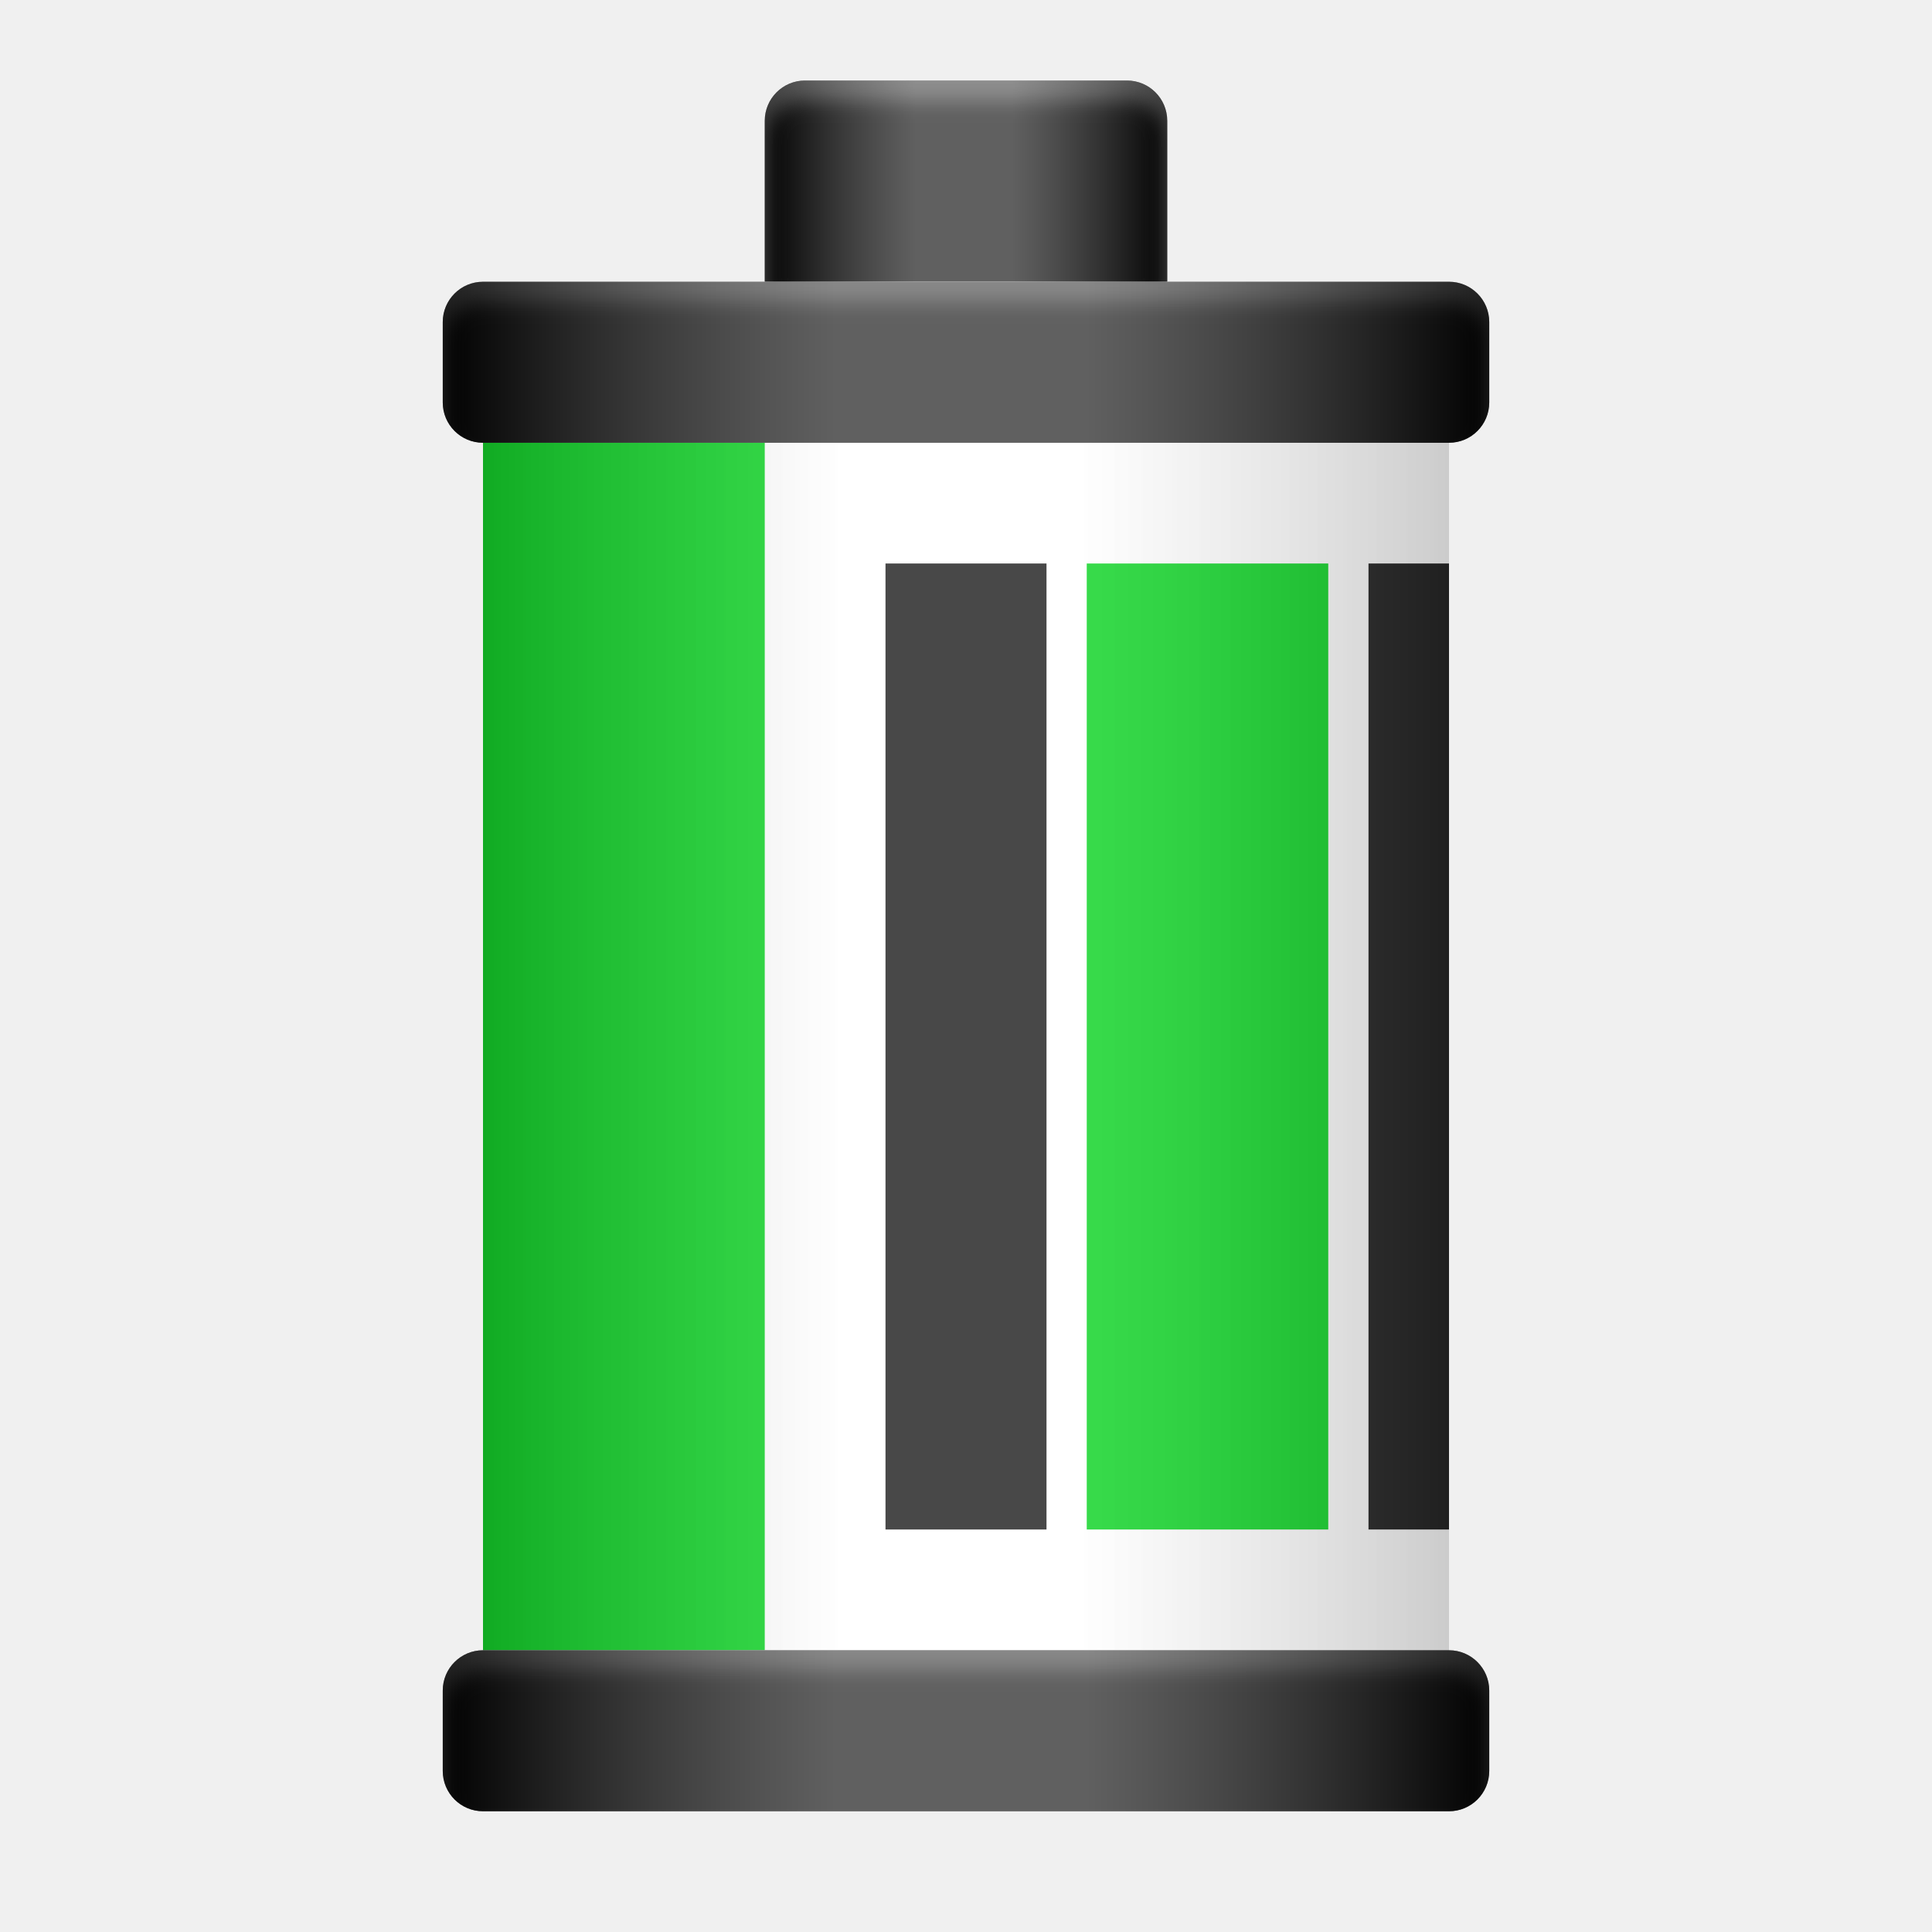
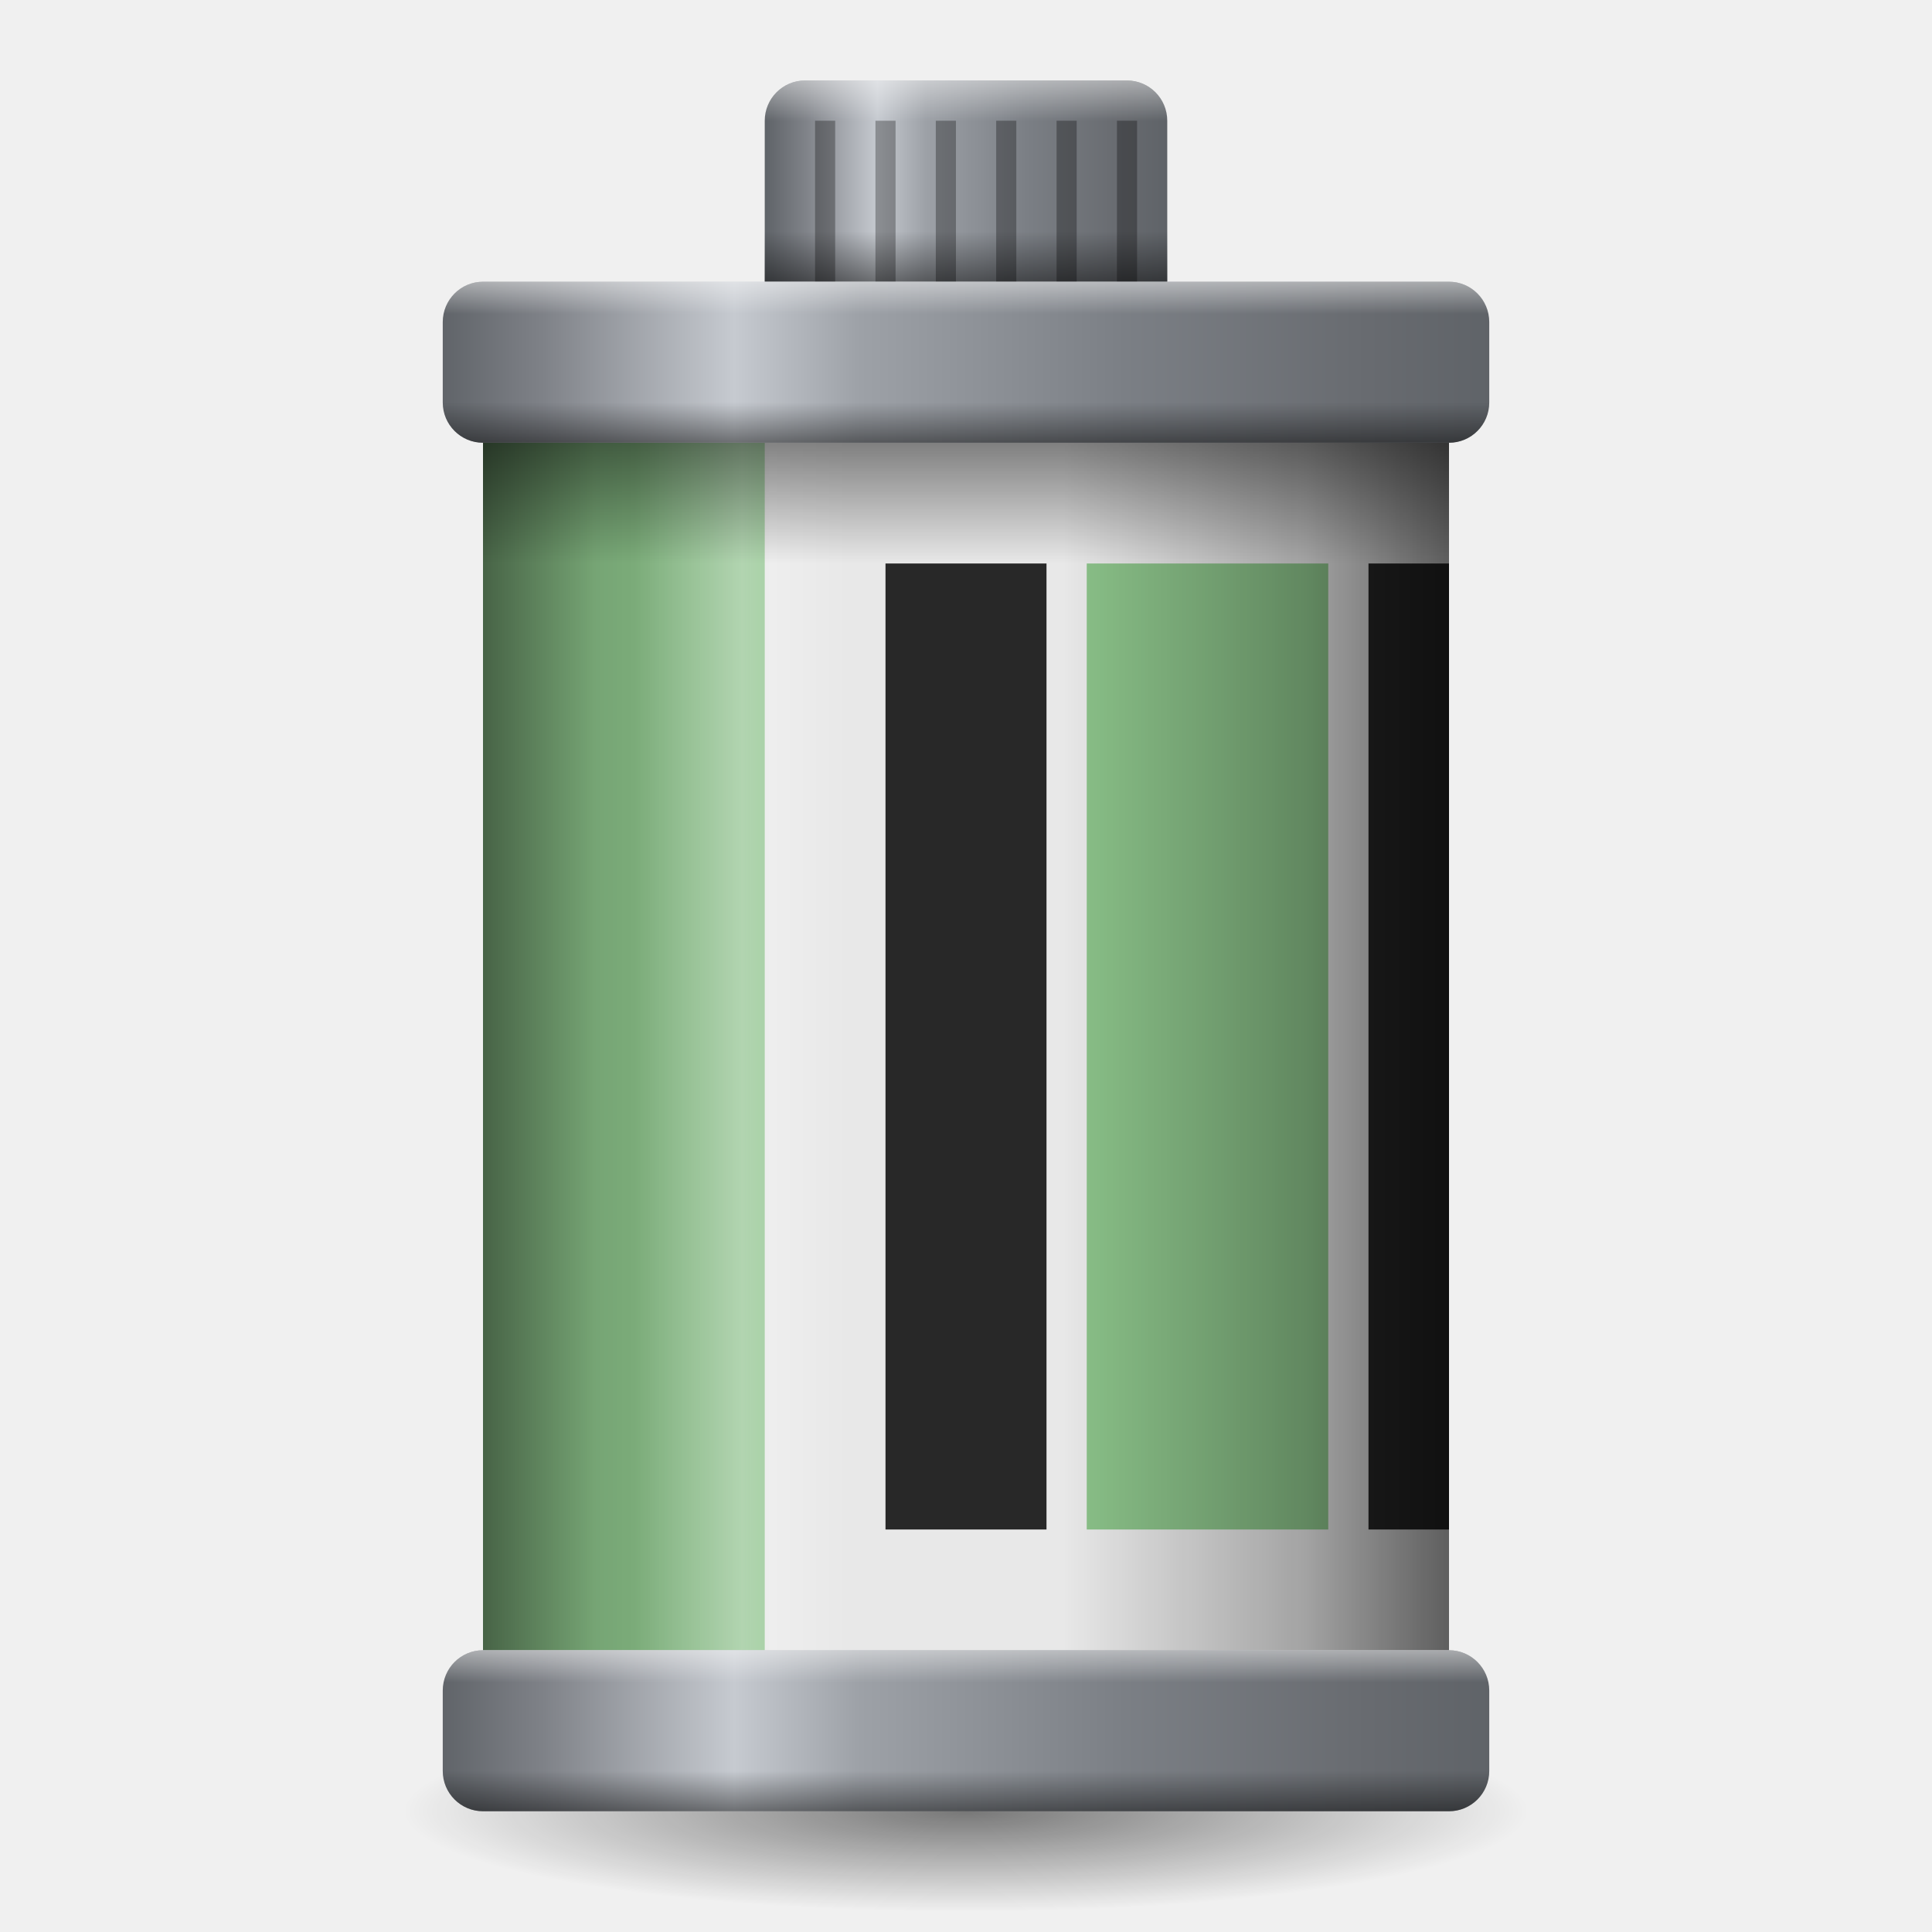
<svg xmlns="http://www.w3.org/2000/svg" width="48" height="48" viewBox="0 0 48 48" fill="none">
-   <g filter="url(#filter0_i_235_407)">
-     <path d="M19 3C19 2.448 19.448 2 20 2H28C28.552 2 29 2.448 29 3V7H19V3Z" fill="black" />
-   </g>
-   <rect x="12" y="11" width="24" height="30" fill="white" />
-   <rect x="12" y="11" width="7" height="30" fill="#15D62C" />
+   <ellipse cx="24" cy="45" rx="14" ry="2.5" fill="url(#oni-ground)" />
+   <path d="M19 3C19 2.448 19.448 2 20 2H28C28.552 2 29 2.448 29 3V7H19V3Z" fill="url(#oni-metal)" />
+   <path d="M20.5 3V7M22 3V7M23.5 3V7M25 3V7M26.5 3V7M28 3V7" stroke="#000000" stroke-opacity="0.3" stroke-width="0.5" />
+   <path d="M19 3C19 2.448 19.448 2 20 2H28C28.552 2 29 2.448 29 3V7H19V3Z" fill="url(#oni-roll)" />
+   <rect x="12" y="11" width="24" height="30" fill="#E8E8E8" />
+   <rect x="12" y="11" width="7" height="30" fill="#8BC289" />
  <rect x="22" y="14" width="4" height="24" fill="#282828" />
-   <rect x="27" y="14" width="6" height="24" fill="#15D62C" />
+   <rect x="27" y="14" width="6" height="24" fill="#8BC289" />
  <rect x="34" y="14" width="2" height="24" fill="#282828" />
-   <g filter="url(#filter1_i_235_407)">
-     <path d="M11 8C11 7.448 11.448 7 12 7H36C36.552 7 37 7.448 37 8V10C37 10.552 36.552 11 36 11H12C11.448 11 11 10.552 11 10V8Z" fill="black" />
-     <path d="M11 42C11 41.448 11.448 41 12 41H36C36.552 41 37 41.448 37 42V44C37 44.552 36.552 45 36 45H12C11.448 45 11 44.552 11 44V42Z" fill="black" />
-   </g>
-   <g opacity="0.5" filter="url(#filter2_i_235_407)">
-     <path d="M19 3C19 2.448 19.448 2 20 2H28C28.552 2 29 2.448 29 3V7H19V3Z" fill="url(#paint0_linear_235_407)" />
-   </g>
-   <rect opacity="0.2" x="12" y="11" width="24" height="30" fill="url(#paint1_linear_235_407)" />
-   <g opacity="0.5">
-     <path d="M11 8C11 7.448 11.448 7 12 7H36C36.552 7 37 7.448 37 8V10C37 10.552 36.552 11 36 11H12C11.448 11 11 10.552 11 10V8Z" fill="url(#paint2_linear_235_407)" />
-     <path d="M11 42C11 41.448 11.448 41 12 41H36C36.552 41 37 41.448 37 42V44C37 44.552 36.552 45 36 45H12C11.448 45 11 44.552 11 44V42Z" fill="url(#paint3_linear_235_407)" />
-   </g>
+   <rect x="12" y="11" width="24" height="30" fill="url(#oni-round)" />
+   <rect x="12" y="11" width="24" height="30" fill="url(#oni-gleam)" />
+   <rect x="12" y="11" width="24" height="3" fill="url(#oni-under)" />
+   <path d="M11 8C11 7.448 11.448 7 12 7H36C36.552 7 37 7.448 37 8V10C37 10.552 36.552 11 36 11H12C11.448 11 11 10.552 11 10V8Z" fill="url(#oni-metal)" />
+   <path d="M11 42C11 41.448 11.448 41 12 41H36C36.552 41 37 41.448 37 42V44C37 44.552 36.552 45 36 45H12C11.448 45 11 44.552 11 44V42Z" fill="url(#oni-metal)" />
+   <path d="M11 8C11 7.448 11.448 7 12 7H36C36.552 7 37 7.448 37 8V10C37 10.552 36.552 11 36 11H12C11.448 11 11 10.552 11 10V8Z" fill="url(#oni-roll)" />
+   <path d="M11 42C11 41.448 11.448 41 12 41H36C36.552 41 37 41.448 37 42V44C37 44.552 36.552 45 36 45H12C11.448 45 11 44.552 11 44V42Z" fill="url(#oni-roll)" />
  <defs>
-     <filter id="filter0_i_235_407" x="19" y="2" width="10" height="5.5" filterUnits="userSpaceOnUse" color-interpolation-filters="sRGB">
-       <feFlood flood-opacity="0" result="BackgroundImageFix" />
-       <feBlend mode="normal" in="SourceGraphic" in2="BackgroundImageFix" result="shape" />
-       <feColorMatrix in="SourceAlpha" type="matrix" values="0 0 0 0 0 0 0 0 0 0 0 0 0 0 0 0 0 0 127 0" result="hardAlpha" />
-       <feOffset dy="0.5" />
-       <feGaussianBlur stdDeviation="0.25" />
-       <feComposite in2="hardAlpha" operator="arithmetic" k2="-1" k3="1" />
-       <feColorMatrix type="matrix" values="0 0 0 0 1 0 0 0 0 1 0 0 0 0 1 0 0 0 0.25 0" />
-       <feBlend mode="normal" in2="shape" result="effect1_innerShadow_235_407" />
-     </filter>
-     <filter id="filter1_i_235_407" x="11" y="7" width="26" height="38.5" filterUnits="userSpaceOnUse" color-interpolation-filters="sRGB">
-       <feFlood flood-opacity="0" result="BackgroundImageFix" />
-       <feBlend mode="normal" in="SourceGraphic" in2="BackgroundImageFix" result="shape" />
-       <feColorMatrix in="SourceAlpha" type="matrix" values="0 0 0 0 0 0 0 0 0 0 0 0 0 0 0 0 0 0 127 0" result="hardAlpha" />
-       <feOffset dy="0.5" />
-       <feGaussianBlur stdDeviation="0.25" />
-       <feComposite in2="hardAlpha" operator="arithmetic" k2="-1" k3="1" />
-       <feColorMatrix type="matrix" values="0 0 0 0 1 0 0 0 0 1 0 0 0 0 1 0 0 0 0.25 0" />
-       <feBlend mode="normal" in2="shape" result="effect1_innerShadow_235_407" />
-     </filter>
-     <filter id="filter2_i_235_407" x="19" y="2" width="10" height="5.5" filterUnits="userSpaceOnUse" color-interpolation-filters="sRGB">
-       <feFlood flood-opacity="0" result="BackgroundImageFix" />
-       <feBlend mode="normal" in="SourceGraphic" in2="BackgroundImageFix" result="shape" />
-       <feColorMatrix in="SourceAlpha" type="matrix" values="0 0 0 0 0 0 0 0 0 0 0 0 0 0 0 0 0 0 127 0" result="hardAlpha" />
-       <feOffset dy="0.5" />
-       <feGaussianBlur stdDeviation="0.25" />
-       <feComposite in2="hardAlpha" operator="arithmetic" k2="-1" k3="1" />
-       <feColorMatrix type="matrix" values="0 0 0 0 1 0 0 0 0 1 0 0 0 0 1 0 0 0 0.25 0" />
-       <feBlend mode="normal" in2="shape" result="effect1_innerShadow_235_407" />
-     </filter>
-     <linearGradient id="paint0_linear_235_407" x1="19" y1="8.842" x2="29" y2="8.842" gradientUnits="userSpaceOnUse">
-       <stop />
-       <stop offset="0.375" stop-color="white" stop-opacity="0.75" />
-       <stop offset="0.615" stop-color="white" stop-opacity="0.75" />
-       <stop offset="1" />
+     <radialGradient id="oni-ground" cx="0.5" cy="0.5" r="0.5">
+       <stop stop-color="#000000" stop-opacity="0.5" />
+       <stop offset="1" stop-color="#000000" stop-opacity="0" />
+     </radialGradient>
+     <linearGradient id="oni-metal" x1="0" y1="0" x2="1" y2="0">
+       <stop offset="0" stop-color="#5F6368" />
+       <stop offset="0.1" stop-color="#7F8288" />
+       <stop offset="0.28" stop-color="#C6CAD0" />
+       <stop offset="0.4" stop-color="#9DA1A7" />
+       <stop offset="0.65" stop-color="#7B7F85" />
+       <stop offset="0.88" stop-color="#686B70" />
+       <stop offset="1" stop-color="#5F6368" />
    </linearGradient>
-     <linearGradient id="paint1_linear_235_407" x1="12" y1="146" x2="36" y2="146" gradientUnits="userSpaceOnUse">
-       <stop />
-       <stop offset="0.375" stop-color="white" stop-opacity="0.75" />
-       <stop offset="0.615" stop-color="white" stop-opacity="0.75" />
-       <stop offset="1" />
+     <linearGradient id="oni-roll" x1="0" y1="0" x2="0" y2="1">
+       <stop stop-color="#FFFFFF" stop-opacity="0.45" />
+       <stop offset="0.2" stop-color="#FFFFFF" stop-opacity="0" />
+       <stop offset="0.75" stop-color="#000000" stop-opacity="0" />
+       <stop offset="1" stop-color="#000000" stop-opacity="0.45" />
    </linearGradient>
-     <linearGradient id="paint2_linear_235_407" x1="11" y1="59" x2="37" y2="59" gradientUnits="userSpaceOnUse">
-       <stop />
-       <stop offset="0.375" stop-color="white" stop-opacity="0.75" />
-       <stop offset="0.615" stop-color="white" stop-opacity="0.75" />
-       <stop offset="1" />
+     <linearGradient id="oni-round" x1="0" y1="0" x2="1" y2="0">
+       <stop stop-color="#000000" stop-opacity="0.5" />
+       <stop offset="0.12" stop-color="#000000" stop-opacity="0.15" />
+       <stop offset="0.3" stop-color="#000000" stop-opacity="0" />
+       <stop offset="0.6" stop-color="#000000" stop-opacity="0" />
+       <stop offset="0.85" stop-color="#000000" stop-opacity="0.3" />
+       <stop offset="1" stop-color="#000000" stop-opacity="0.6" />
    </linearGradient>
-     <linearGradient id="paint3_linear_235_407" x1="11" y1="59" x2="37" y2="59" gradientUnits="userSpaceOnUse">
-       <stop />
-       <stop offset="0.375" stop-color="white" stop-opacity="0.75" />
-       <stop offset="0.615" stop-color="white" stop-opacity="0.75" />
-       <stop offset="1" />
+     <linearGradient id="oni-gleam" x1="0" y1="0" x2="1" y2="0">
+       <stop offset="0.16" stop-color="#FFFFFF" stop-opacity="0" />
+       <stop offset="0.27" stop-color="#FFFFFF" stop-opacity="0.35" />
+       <stop offset="0.38" stop-color="#FFFFFF" stop-opacity="0" />
+     </linearGradient>
+     <linearGradient id="oni-under" x1="0" y1="0" x2="0" y2="1">
+       <stop stop-color="#000000" stop-opacity="0.45" />
+       <stop offset="1" stop-color="#000000" stop-opacity="0" />
    </linearGradient>
  </defs>
</svg>
